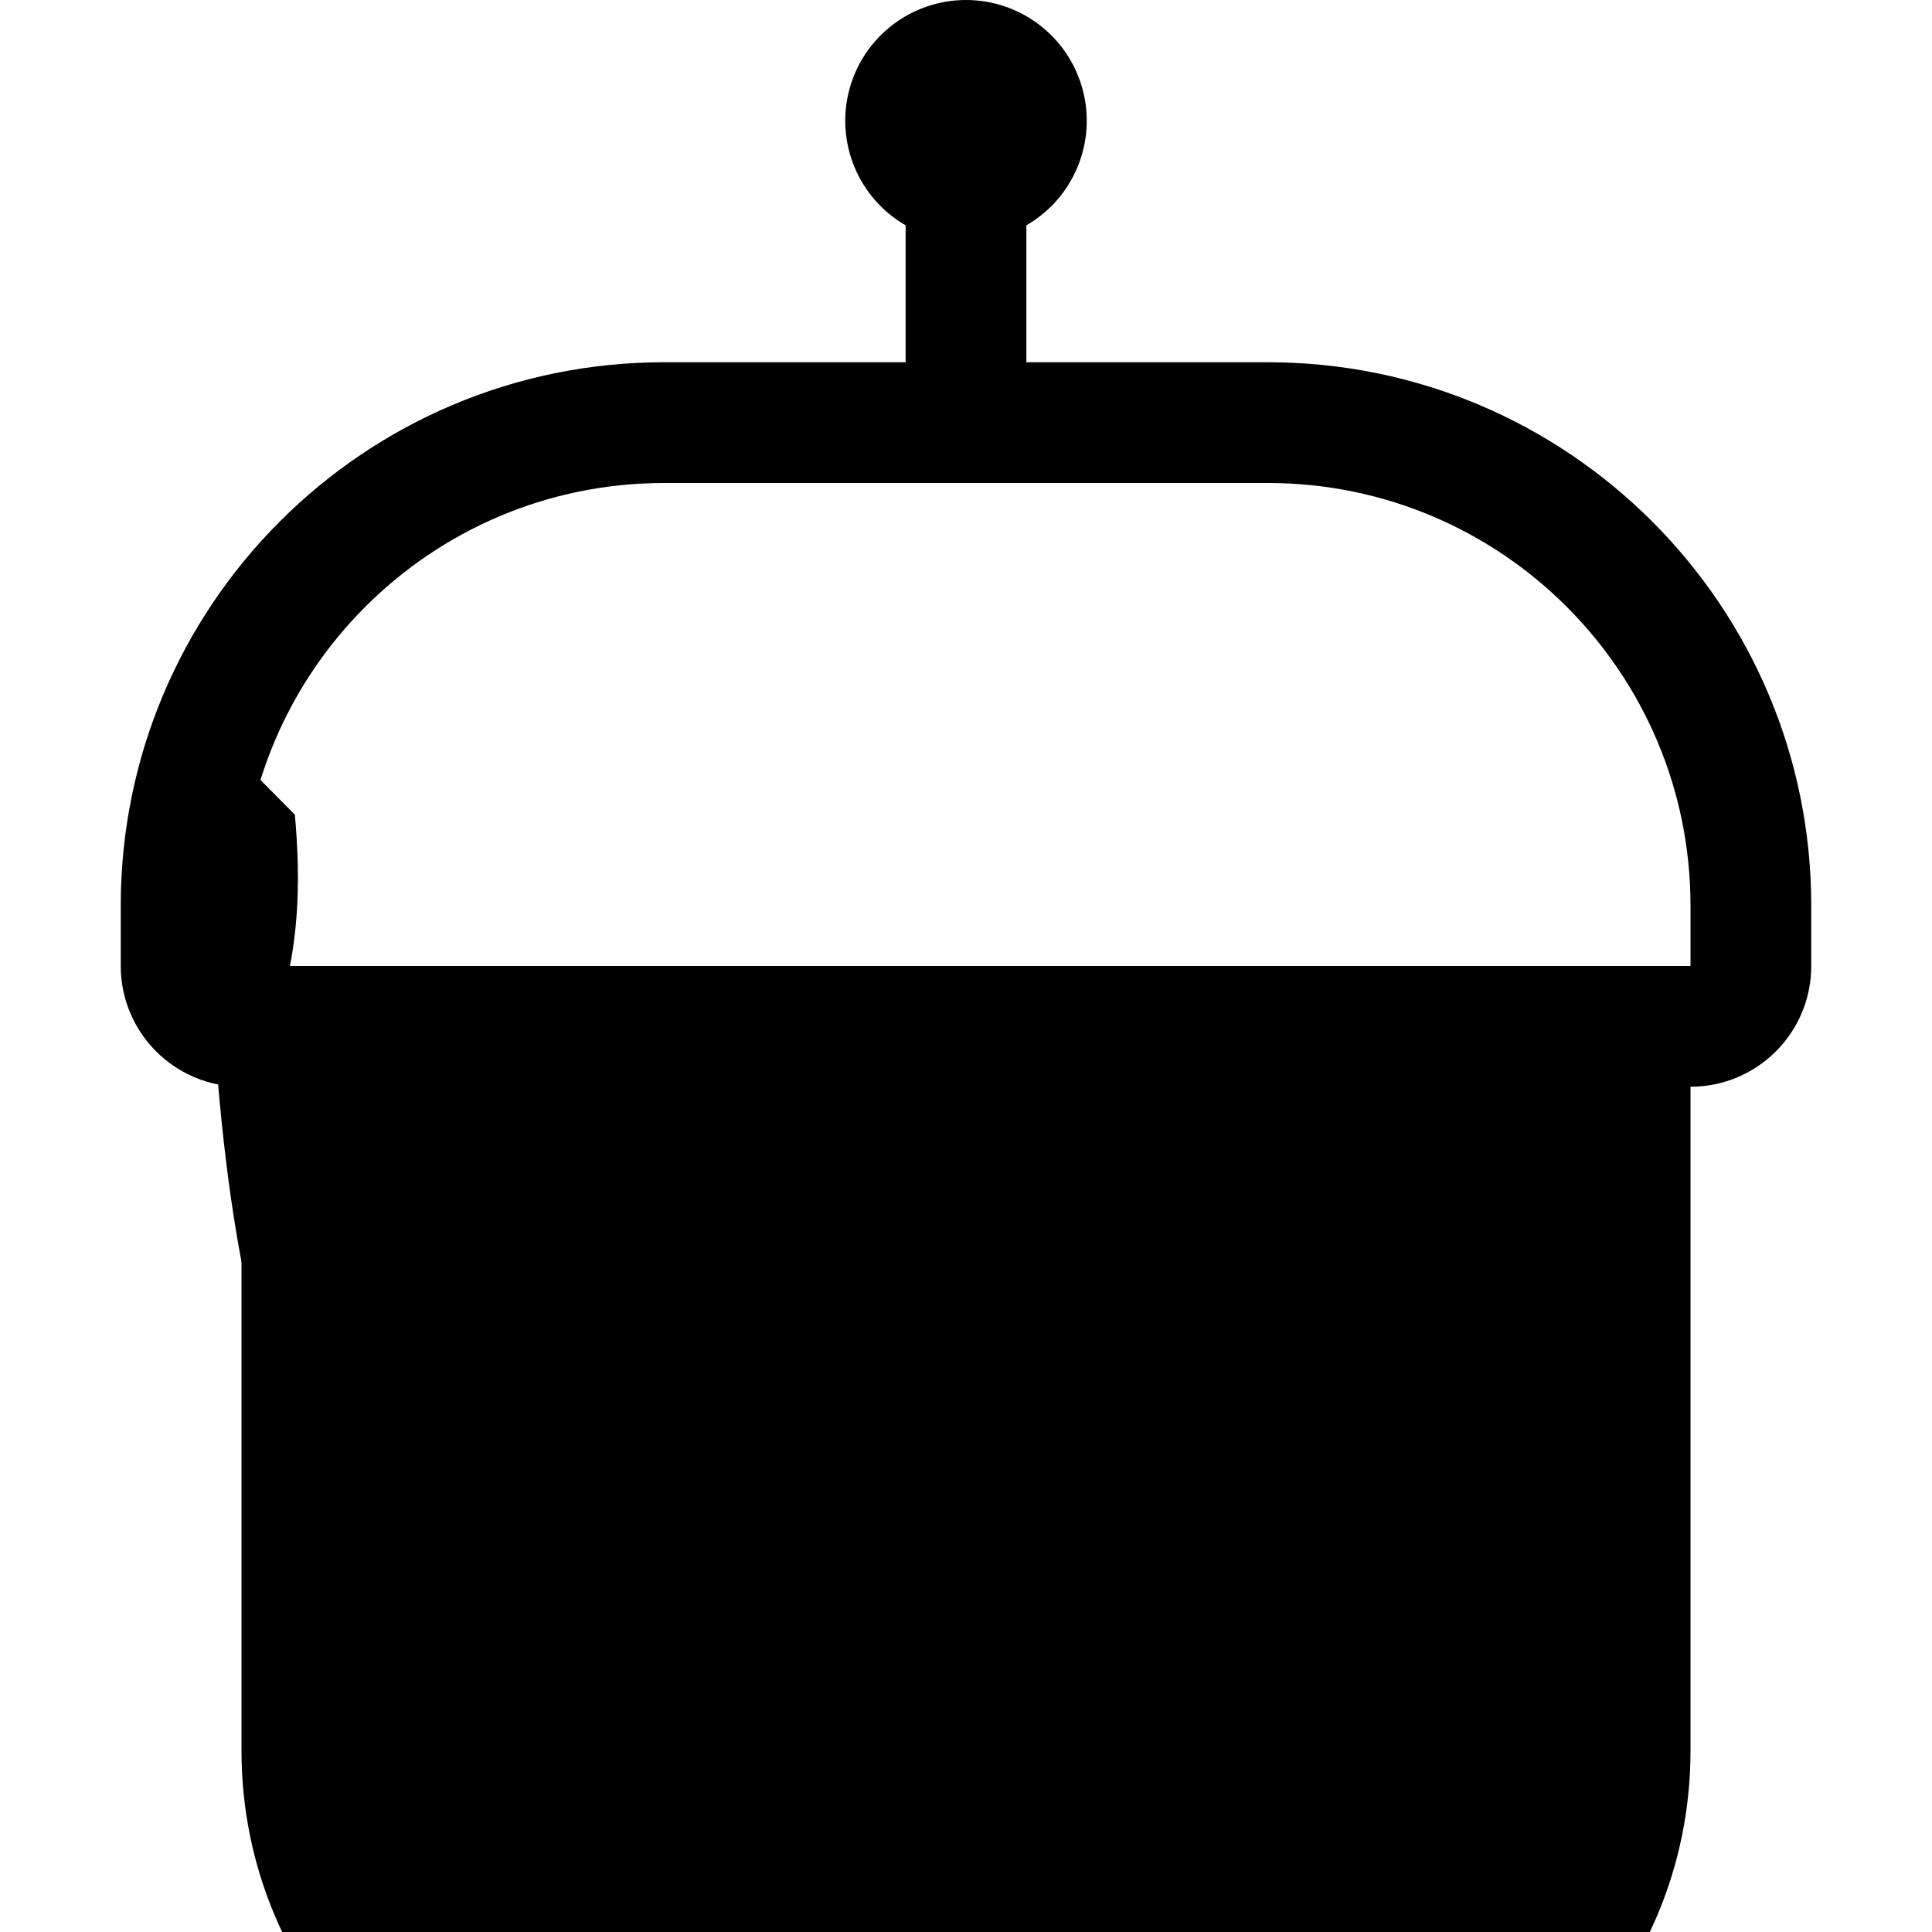
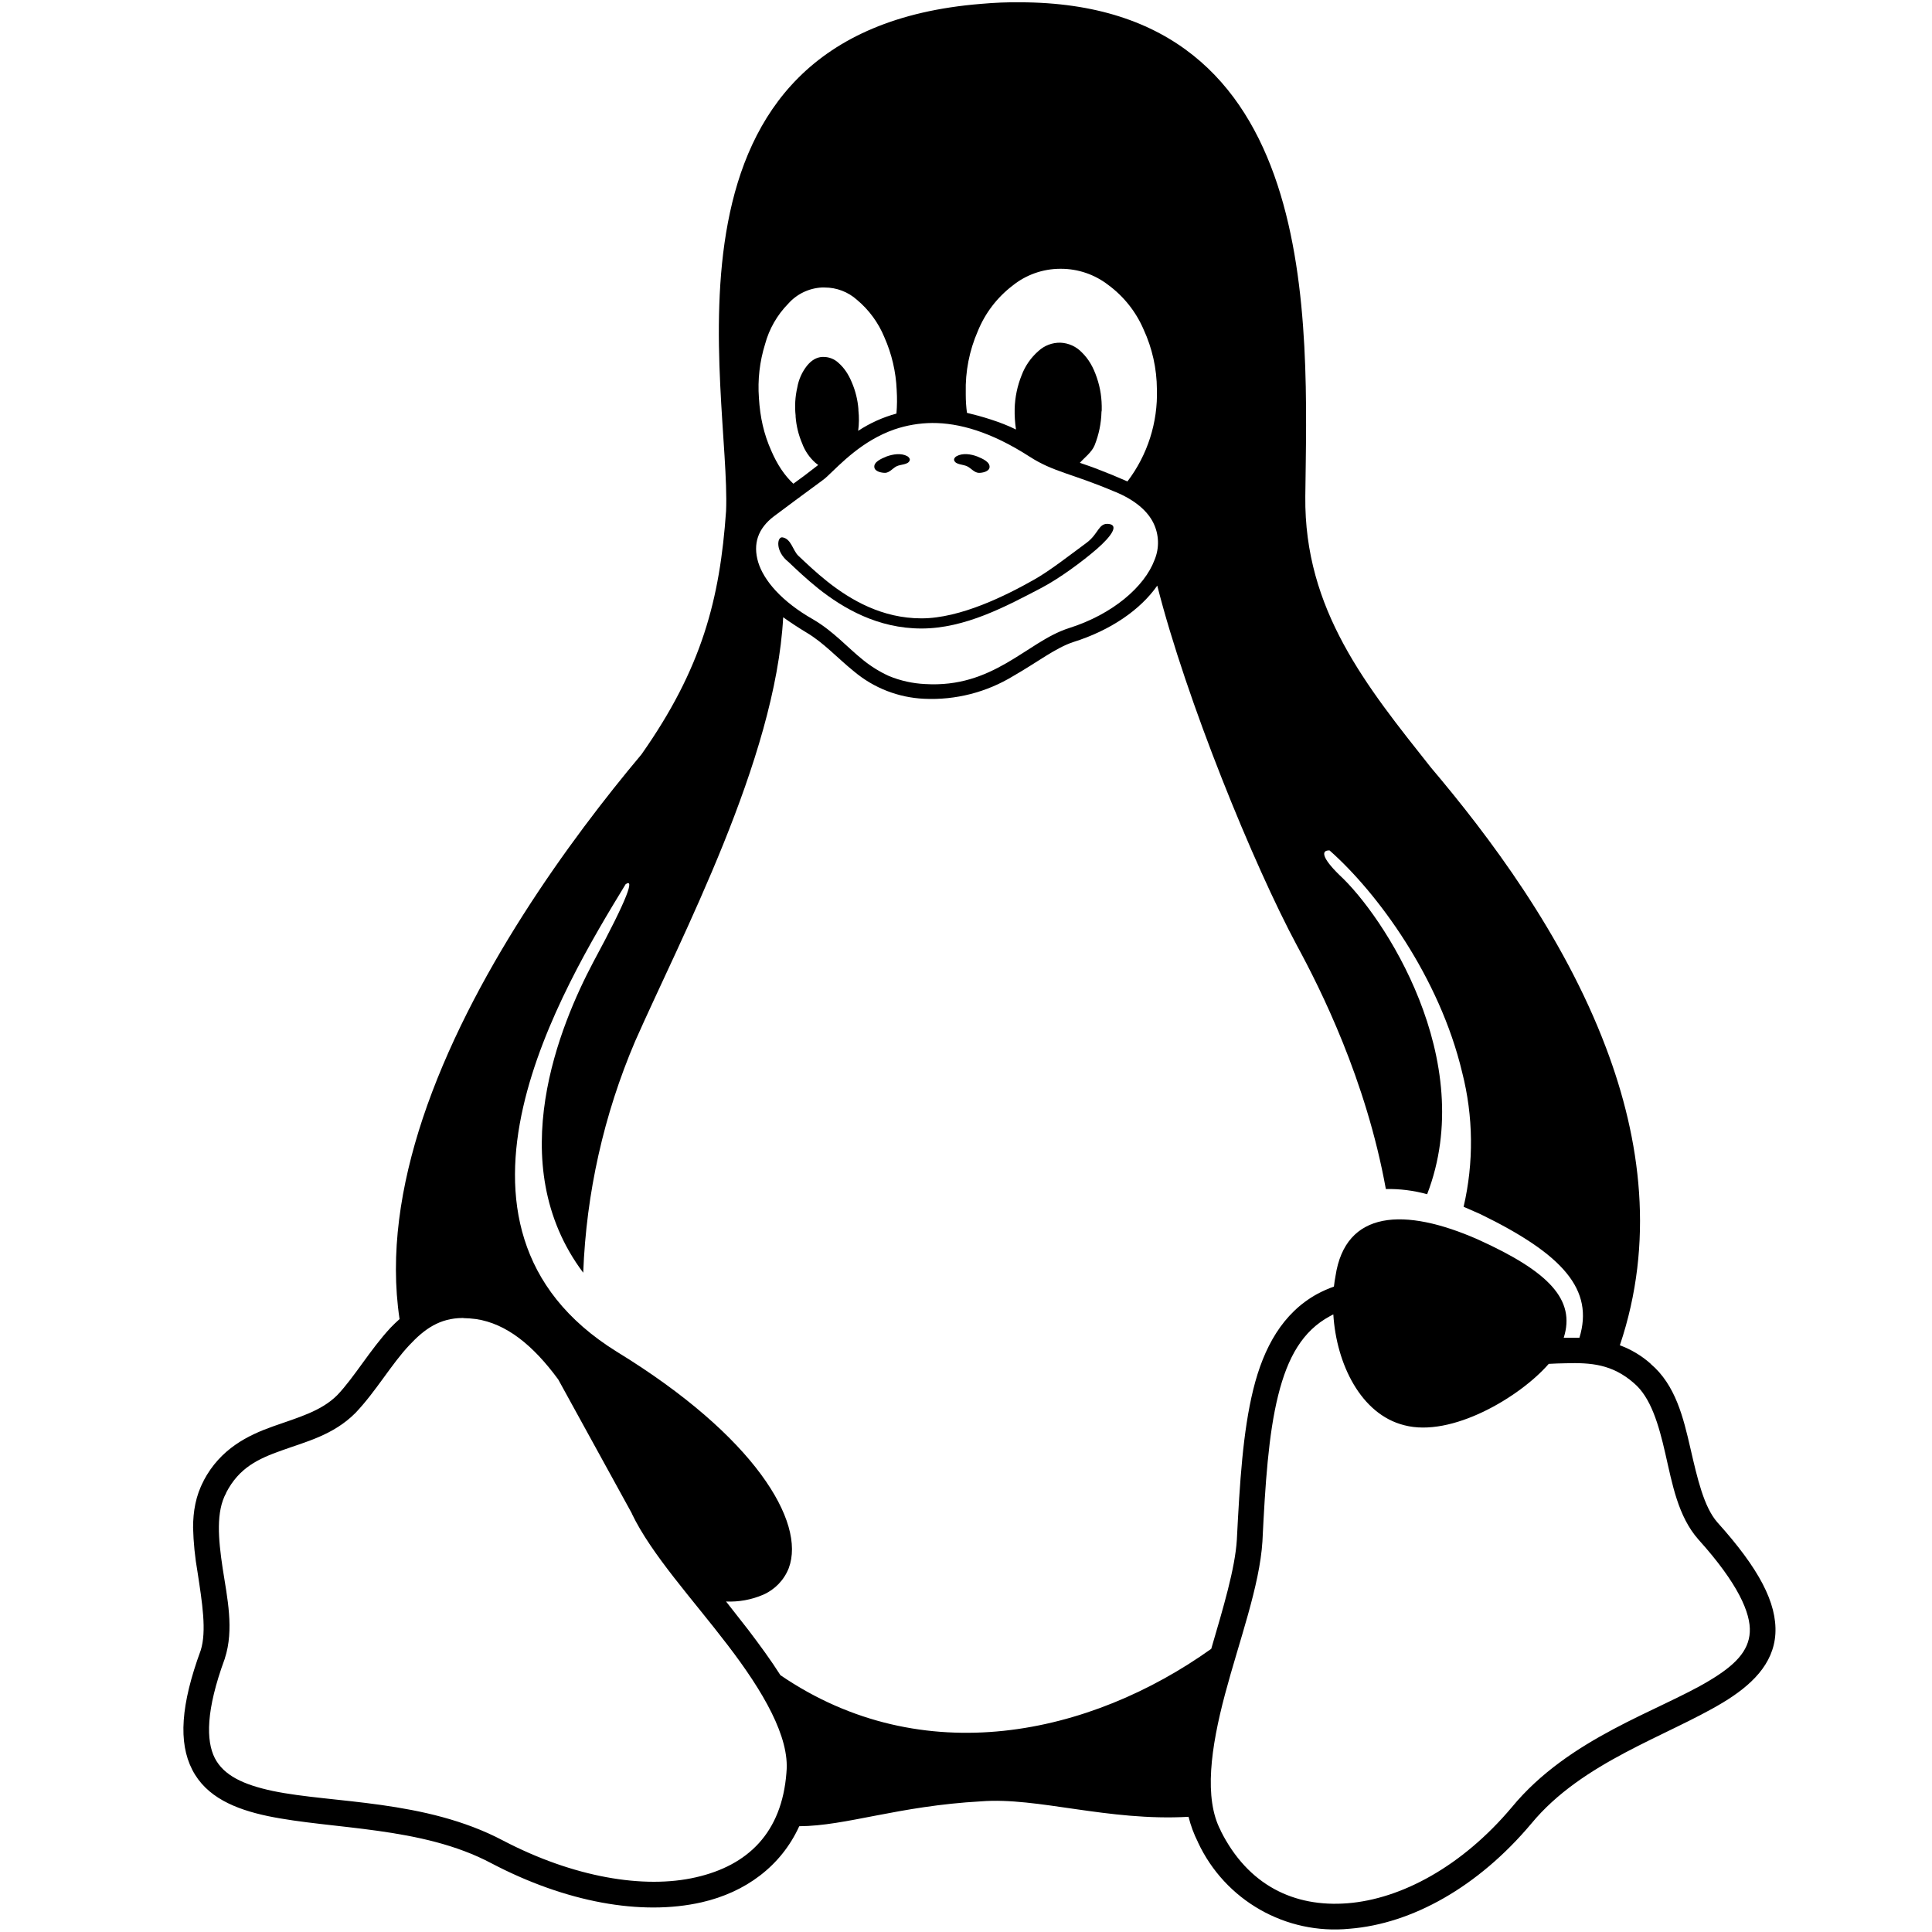
- <svg xmlns="http://www.w3.org/2000/svg" width="24" height="24" fill="currentColor" viewBox="0 0 16 16">
-   <path d="M2.273 9.53a.5.5 0 0 1-.135-.734c.379-.774.348-1.547.304-2.049L1.702 6C1.702 10.595 2.195 13.5 4.686 13.5c.666 0 1.175-.31 1.175-.31s.484 1.349 0 1.349c-.45 0-1.748-.812-1.748-2.087C4.113 10.77 4.306 8.863 2.273 9.53z" />
-   <path d="M8.5 1.866a1 1 0 1 0-1 0V3h-2A4.5 4.5 0 0 0 1 7.5V8a1 1 0 0 0 1 1v5.5A3.5 3.5 0 0 0 5.5 18h5a3.5 3.5 0 0 0 3.5-3.5V9a1 1 0 0 0 1-1v-.5A4.5 4.5 0 0 0 10.5 3h-2V1.866zM14 7.5V8H2v-.5A3.5 3.5 0 0 1 5.5 4h5A3.5 3.5 0 0 1 14 7.5z" />
+ <svg xmlns="http://www.w3.org/2000/svg" width="16" height="16" fill="currentColor" class="bi bi-tux" viewBox="0 0 16 16">
+   <path d="M8.996 4.497c.104-.076.1-.168.186-.158s.022.102-.098.207c-.12.104-.308.243-.46.323-.291.152-.631.336-.993.336s-.647-.167-.853-.33c-.102-.082-.186-.162-.248-.221-.11-.086-.096-.207-.052-.204.075.01.087.109.134.153.064.06.144.137.241.214.195.154.454.304.778.304s.702-.19.932-.32c.13-.073.297-.204.433-.304M7.34 3.781c.055-.02.123-.031.174-.003.011.006.024.021.02.034-.012.038-.074.032-.11.05-.032.017-.057.052-.093.054-.034 0-.086-.012-.09-.046-.007-.044.058-.072.1-.089m.581-.003c.05-.028.119-.018.173.003.041.017.106.045.1.09-.004.033-.057.046-.09.045-.036-.002-.062-.037-.093-.053-.036-.019-.098-.013-.11-.051-.004-.013.008-.028.02-.034" />
+   <path fill-rule="evenodd" d="M8.446.019c2.521.003 2.38 2.66 2.364 4.093-.01.939.509 1.574 1.04 2.244.474.56 1.095 1.38 1.45 2.32.29.765.402 1.613.115 2.465a.8.8 0 0 1 .254.152l.001.002c.207.175.271.447.329.698.058.252.112.488.224.615.344.382.494.667.48.922-.015.254-.203.43-.435.57-.465.28-1.164.491-1.586 1.002-.443.527-.99.83-1.505.871a1.25 1.25 0 0 1-1.256-.716v-.001a1 1 0 0 1-.078-.21c-.67.038-1.252-.165-1.718-.128-.687.038-1.116.204-1.506.206-.151.331-.445.547-.808.63-.5.114-1.126 0-1.743-.324-.577-.306-1.31-.278-1.85-.39-.27-.057-.51-.157-.626-.384-.116-.226-.095-.538.07-.988.051-.16.012-.398-.026-.648a2.5 2.5 0 0 1-.037-.369c0-.133.022-.265.087-.386v-.002c.14-.266.368-.377.577-.451s.397-.125.53-.258c.143-.15.27-.374.443-.56q.036-.037.073-.07c-.081-.538.007-1.105.192-1.662.393-1.18 1.223-2.314 1.811-3.014.502-.713.65-1.287.701-2.016.042-.997-.705-3.974 2.112-4.2q.168-.015.321-.013m2.596 10.866-.03.016c-.223.121-.348.337-.427.656-.08.32-.107.733-.13 1.206v.001c-.023.37-.192.824-.31 1.267s-.176.862-.036 1.128v.002c.226.452.608.636 1.051.601s.947-.304 1.36-.795c.474-.576 1.218-.796 1.638-1.05.21-.126.324-.242.333-.4.009-.157-.097-.403-.425-.767-.17-.192-.217-.462-.274-.71-.056-.247-.122-.468-.26-.585l-.001-.001c-.18-.157-.356-.17-.565-.164q-.069.001-.14.005c-.239.275-.805.612-1.197.508-.359-.09-.562-.508-.587-.918m-7.204.03H3.83c-.189.002-.314.09-.44.225-.149.158-.276.382-.445.56v.002h-.002c-.183.184-.414.239-.61.31-.195.069-.353.143-.46.35v.002c-.085.155-.066.378-.029.624.038.245.096.507.018.746v.002l-.001.002c-.157.427-.155.678-.082.822.074.143.235.22.48.272.493.103 1.26.069 1.906.41.583.305 1.168.404 1.598.305.431-.098.712-.369.75-.867v-.002c.029-.292-.195-.673-.485-1.052-.29-.38-.633-.752-.795-1.09v-.002l-.61-1.11c-.21-.286-.43-.462-.68-.5a1 1 0 0 0-.106-.008M9.584 4.85c-.14.2-.386.37-.695.467-.147.048-.302.17-.495.28a1.3 1.3 0 0 1-.74.19.97.97 0 0 1-.582-.227c-.14-.113-.25-.237-.394-.322a3 3 0 0 1-.192-.126c-.063 1.179-.85 2.658-1.226 3.511a5.4 5.4 0 0 0-.43 1.917c-.68-.906-.184-2.066.081-2.568.297-.55.343-.701.27-.649-.266.436-.685 1.13-.848 1.844-.085.372-.1.749.01 1.097.11.349.345.67.766.931.573.351.963.703 1.193 1.015s.302.584.23.777a.4.4 0 0 1-.212.22.7.7 0 0 1-.307.056l.184.235c.094.124.186.249.266.375 1.179.805 2.567.496 3.568-.218.1-.342.197-.664.212-.903.024-.474.05-.896.136-1.245s.244-.634.53-.791a1 1 0 0 1 .138-.061q.005-.045.013-.087c.082-.546.569-.572 1.18-.303.588.266.81.499.71.814h.13c.122-.398-.133-.69-.822-1.025l-.137-.06a2.35 2.35 0 0 0-.012-1.113c-.188-.79-.704-1.49-1.098-1.838-.072-.003-.065.06.081.203.363.333 1.156 1.532.727 2.644a1.2 1.2 0 0 0-.342-.043c-.164-.907-.543-1.66-.735-2.014-.359-.668-.918-2.036-1.158-2.983M7.72 3.503a1 1 0 0 0-.312.053c-.268.093-.447.286-.559.391-.022.021-.05.04-.119.091s-.172.126-.321.238q-.198.151-.13.38c.046.15.192.325.459.476.166.098.28.23.41.334a1 1 0 0 0 .215.133.9.9 0 0 0 .298.066c.282.017.49-.068.673-.173s.34-.233.518-.29c.365-.115.627-.345.709-.564a.37.37 0 0 0-.01-.309c-.048-.096-.148-.187-.318-.257h-.001c-.354-.151-.507-.162-.705-.29-.321-.207-.587-.28-.807-.279m-.89-1.122h-.025a.4.4 0 0 0-.278.135.76.76 0 0 0-.191.334 1.2 1.2 0 0 0-.051.445v.001c.01.162.041.299.102.436.05.116.109.204.183.274l.089-.065.117-.09-.023-.018a.4.4 0 0 1-.11-.161.7.7 0 0 1-.054-.22v-.01a.7.7 0 0 1 .014-.234.4.4 0 0 1 .08-.179q.056-.069.126-.073h.013a.18.18 0 0 1 .123.05c.045.04.08.09.11.162a.7.7 0 0 1 .054.22v.01a.7.7 0 0 1-.002.17 1.1 1.1 0 0 1 .317-.143 1.3 1.3 0 0 0 .002-.194V3.23a1.2 1.2 0 0 0-.102-.437.8.8 0 0 0-.227-.31.4.4 0 0 0-.268-.102m1.95-.155a.63.63 0 0 0-.394.14.9.9 0 0 0-.287.376 1.2 1.2 0 0 0-.1.51v.015q0 .079.01.152c.114.027.278.074.406.138a1 1 0 0 1-.011-.172.8.8 0 0 1 .058-.278.5.5 0 0 1 .139-.2.26.26 0 0 1 .182-.069.26.26 0 0 1 .178.081c.055.054.094.12.124.21.029.086.042.17.04.27l-.002.012a.8.8 0 0 1-.057.277c-.024.059-.089.106-.122.145.046.016.09.03.146.052a5 5 0 0 1 .248.102 1.2 1.2 0 0 0 .244-.763 1.2 1.2 0 0 0-.11-.495.9.9 0 0 0-.294-.37.64.64 0 0 0-.39-.133z" />
</svg>
